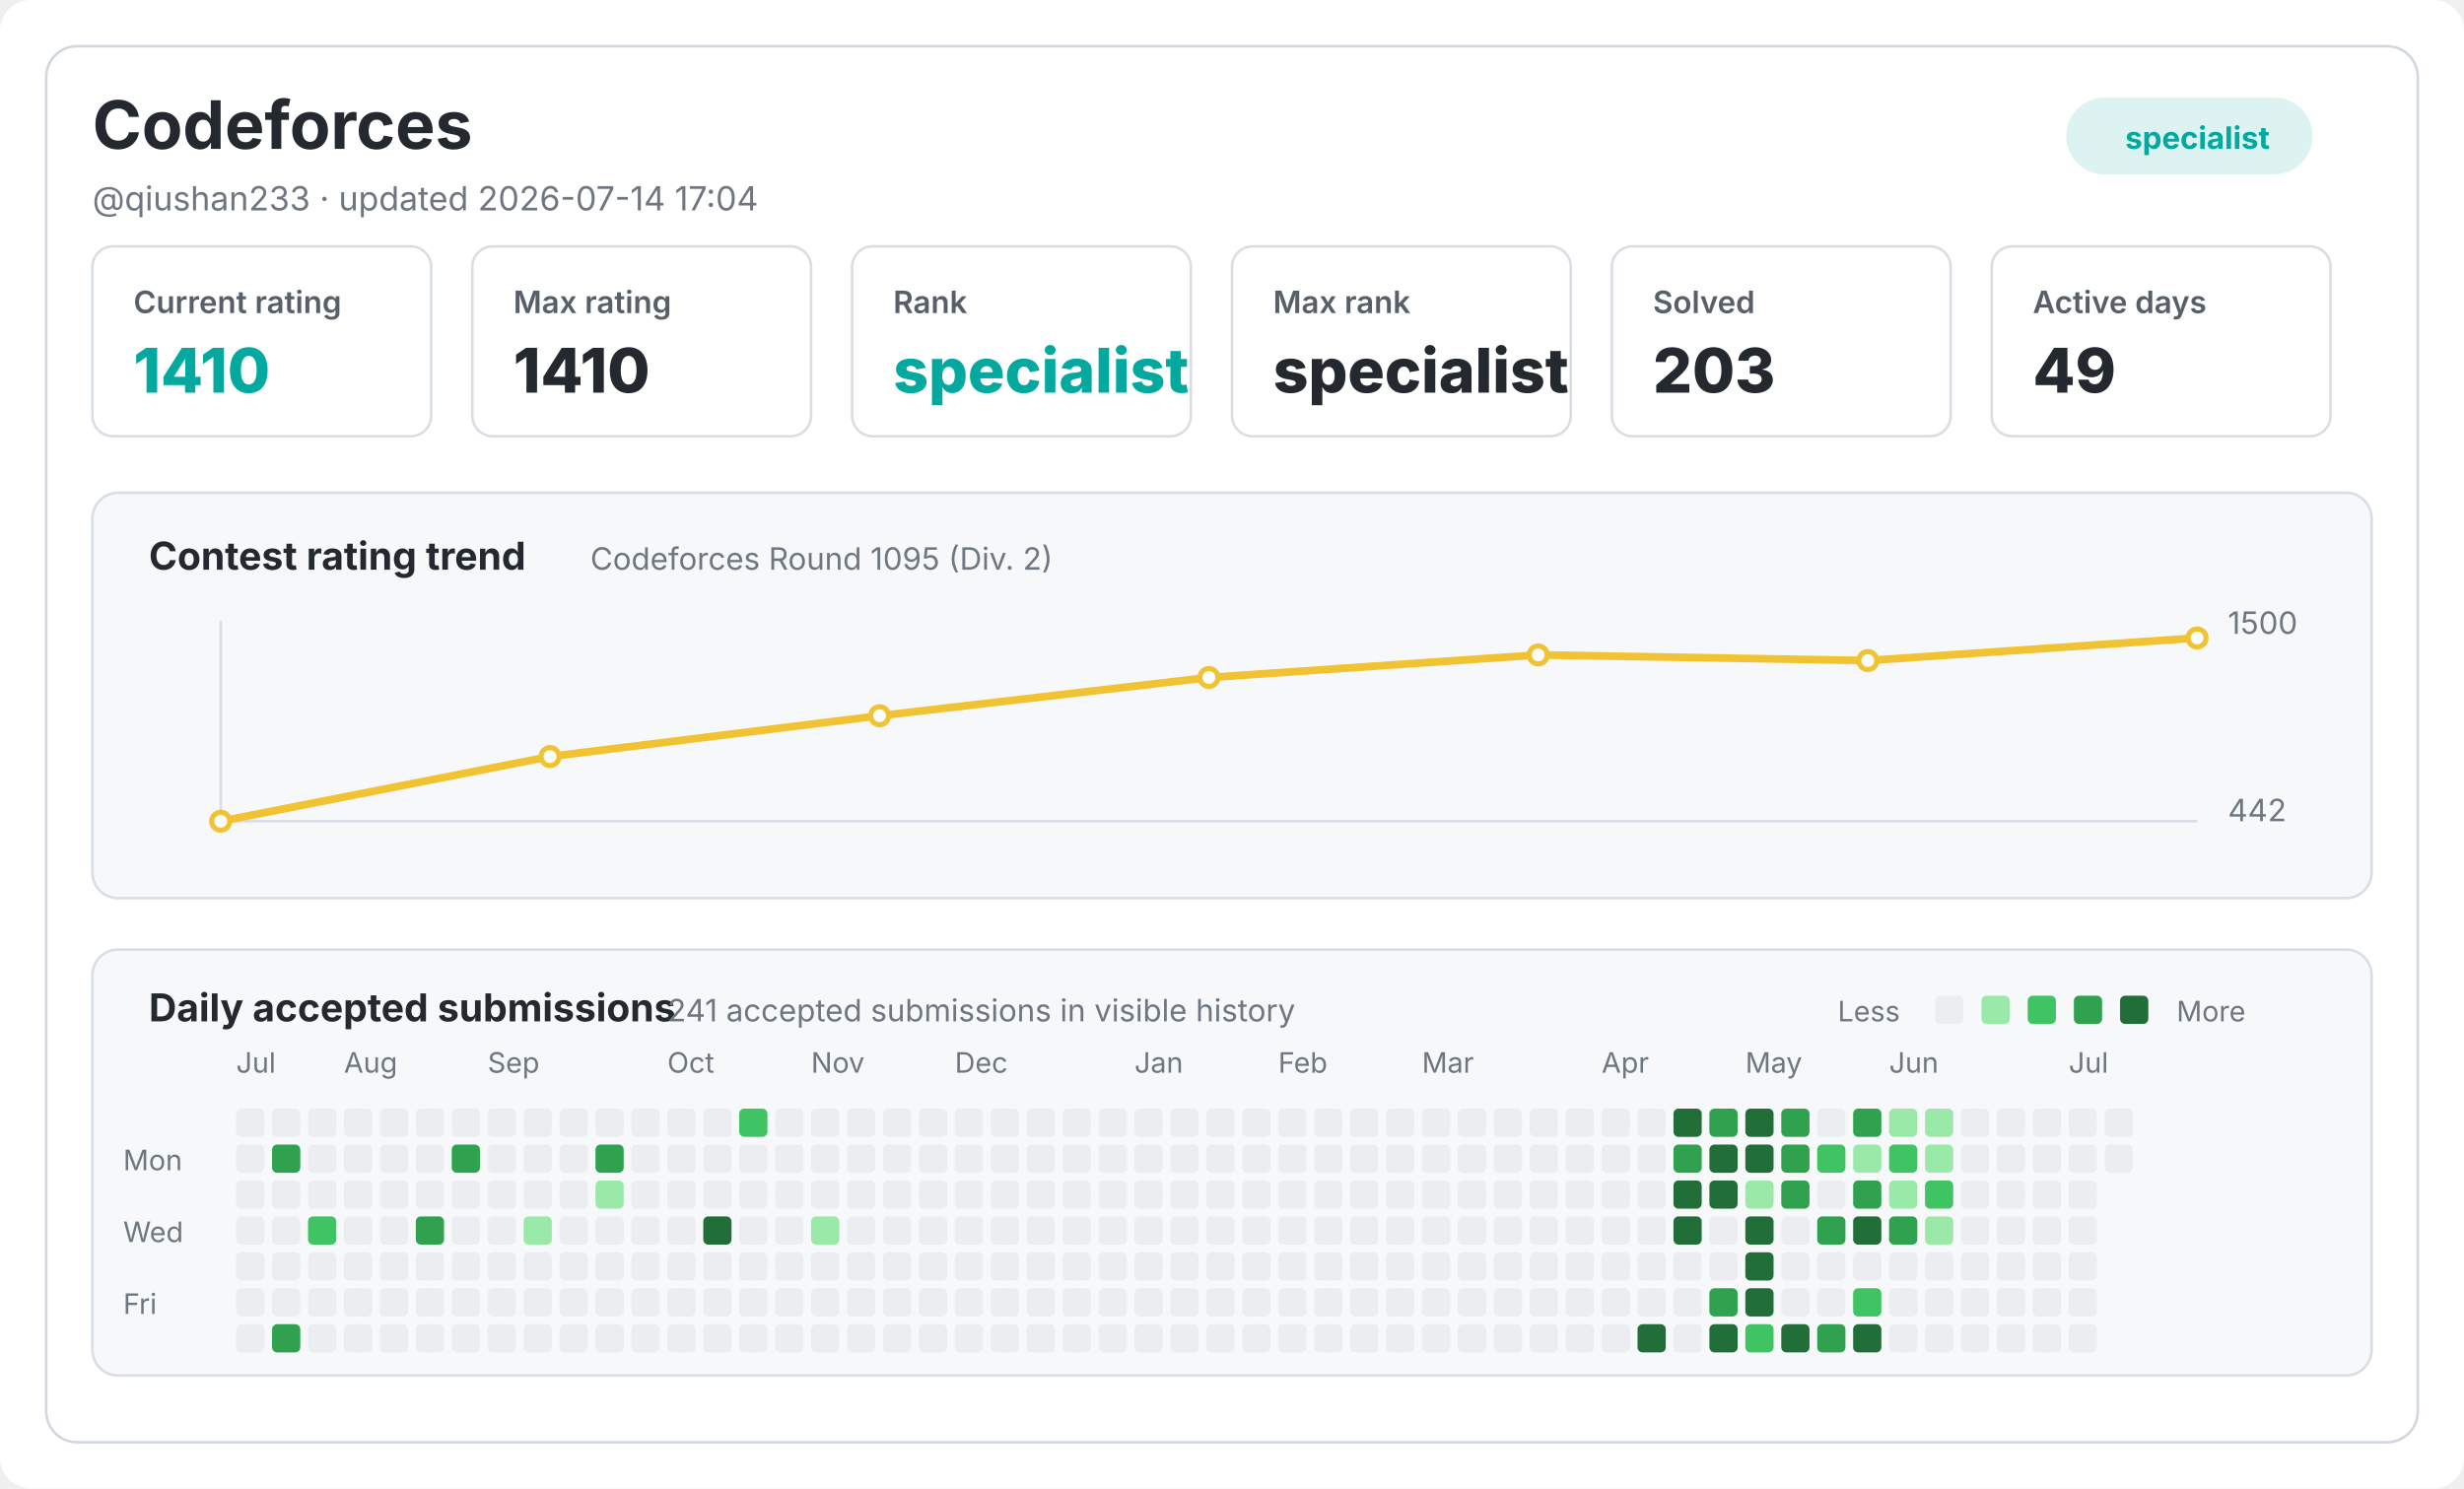
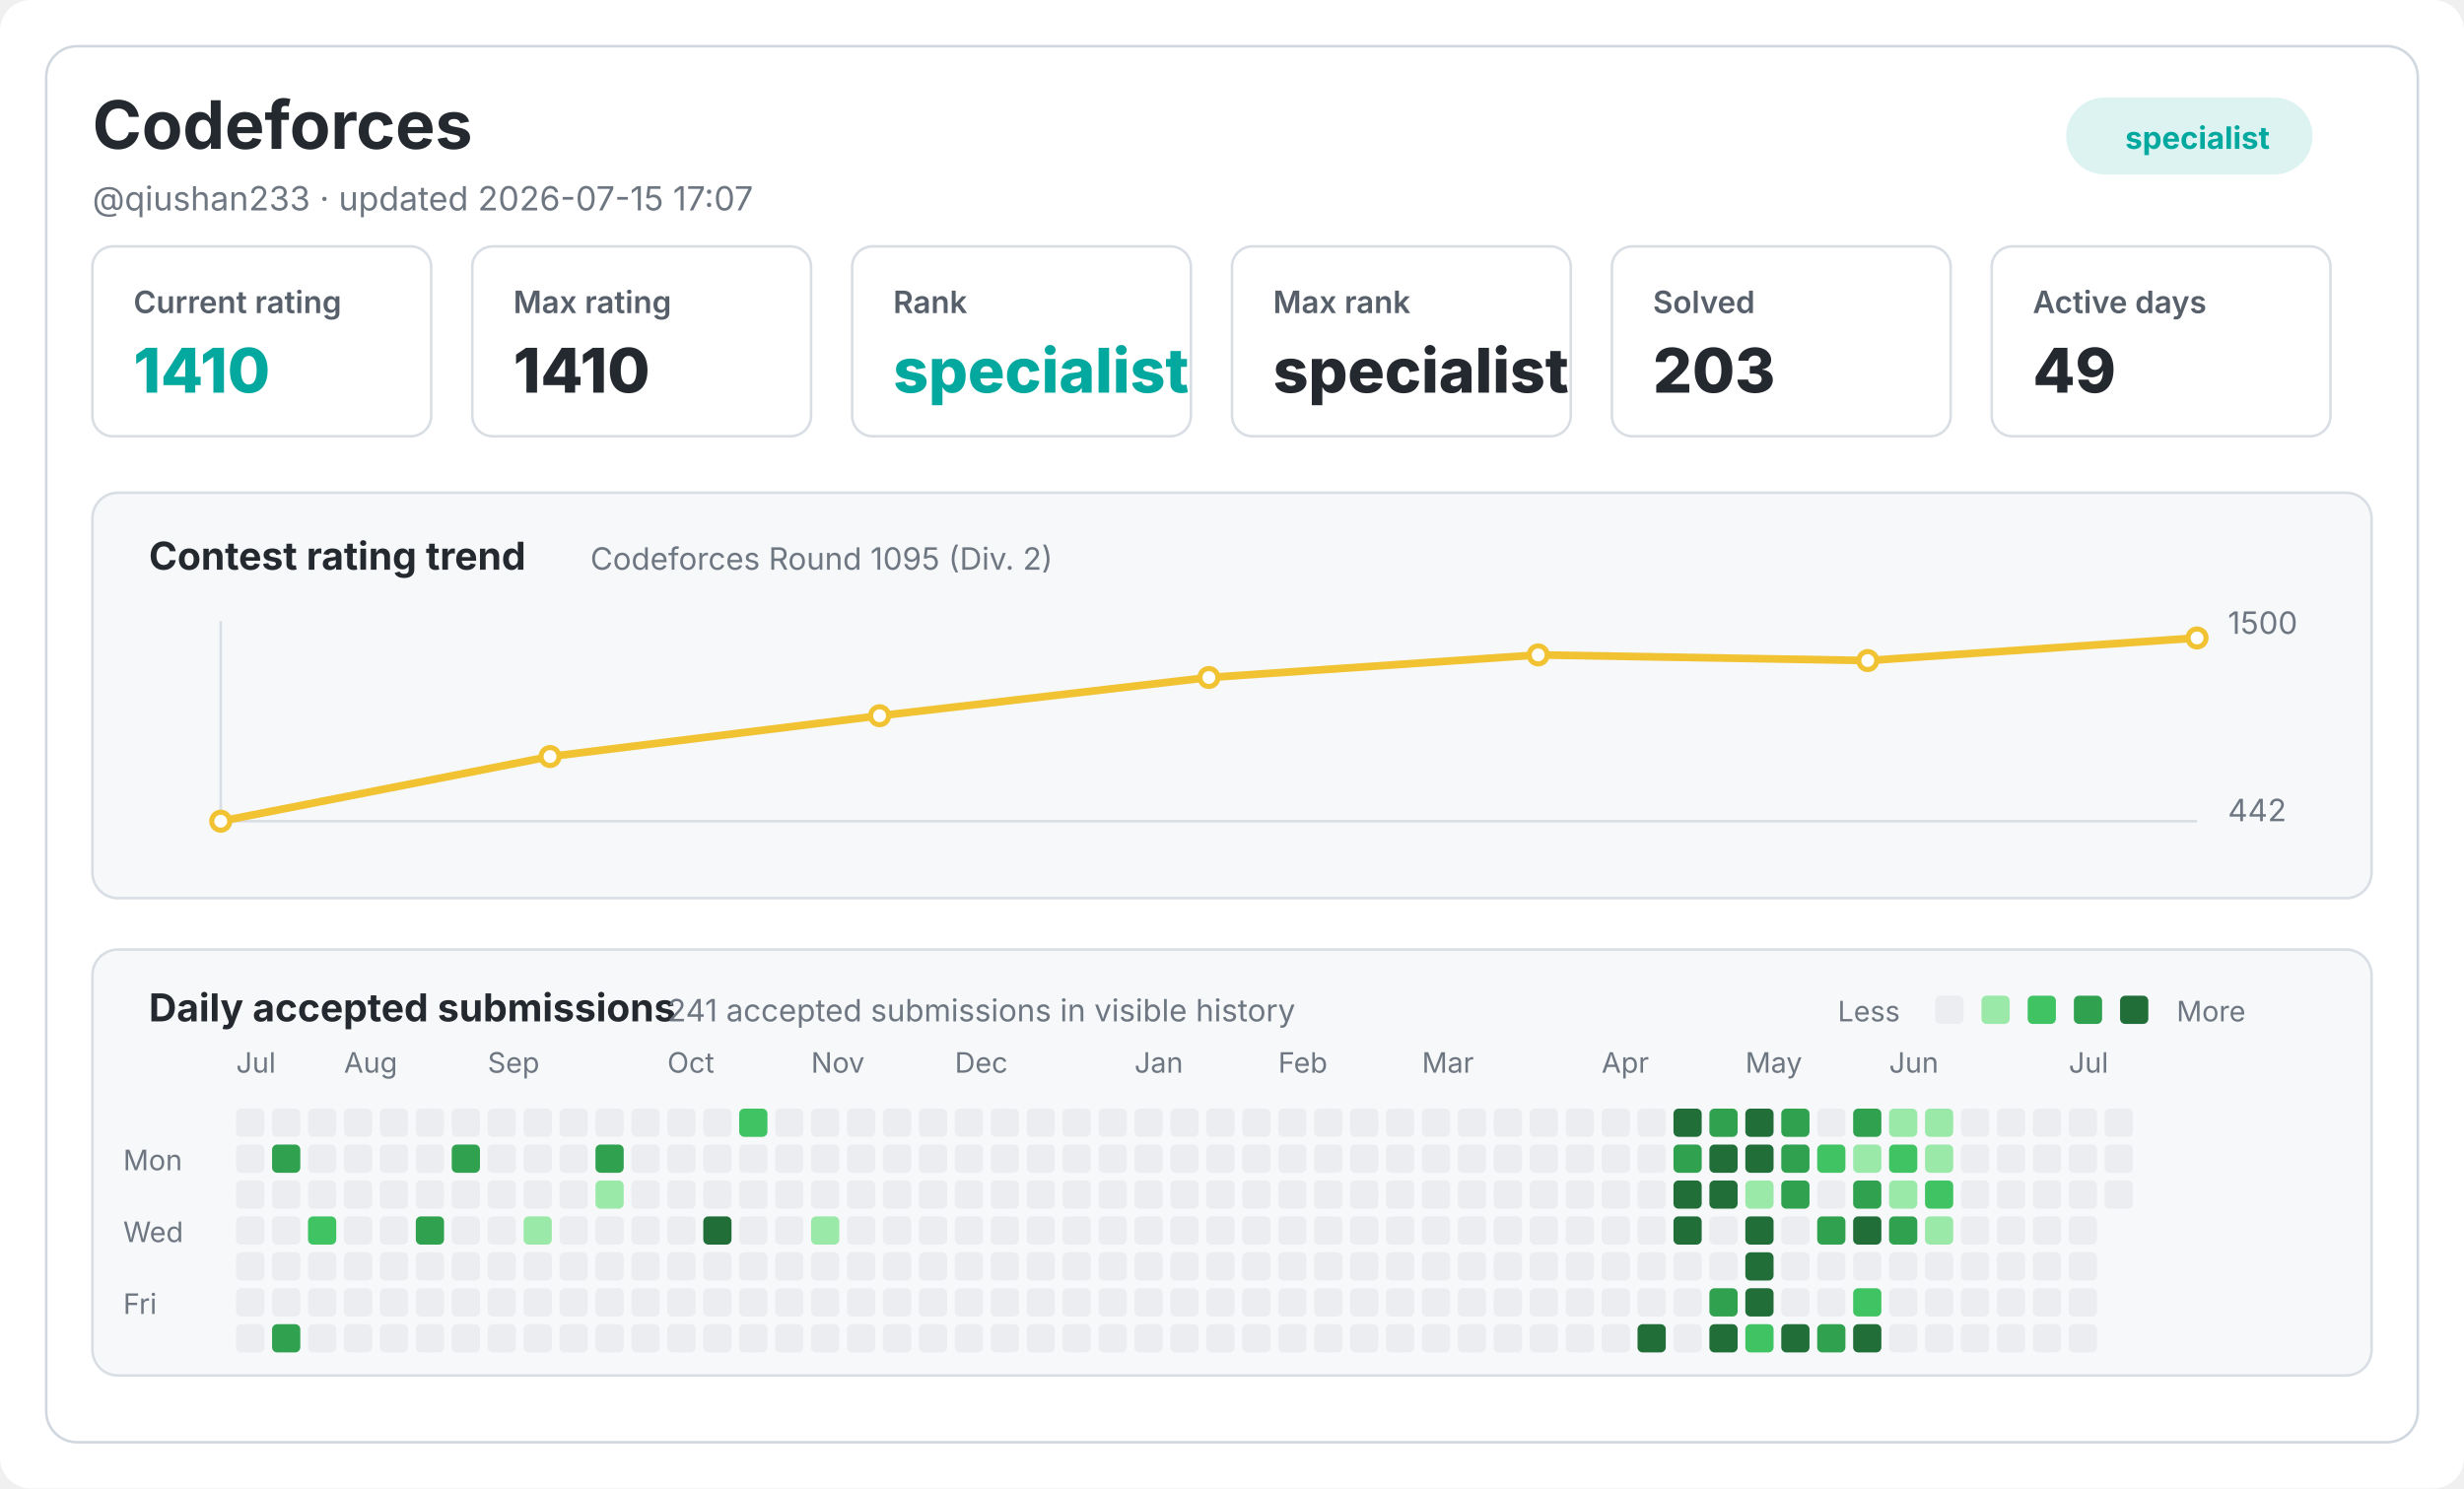
<svg xmlns="http://www.w3.org/2000/svg" width="960" height="580" viewBox="0 0 960 580" role="img" aria-label="Codeforces statistics for qiushan233">
  <style>
  .bg { fill: #ffffff; }
  .shell { fill: #ffffff; stroke: #d0d7de; }
  .soft { fill: #f6f8fa; stroke: #d8dee4; }
  .metric-card { fill: #ffffff; stroke: #d8dee4; }
  .title { font: 700 26px -apple-system,BlinkMacSystemFont,"Segoe UI",sans-serif; fill: #24292f; }
  .subtitle { font: 13px -apple-system,BlinkMacSystemFont,"Segoe UI",sans-serif; fill: #6e7781; }
  .section-title { font: 700 15px -apple-system,BlinkMacSystemFont,"Segoe UI",sans-serif; fill: #24292f; }
  .metric-label { font: 600 12px -apple-system,BlinkMacSystemFont,"Segoe UI",sans-serif; fill: #57606a; }
  .metric-value { font: 800 24px -apple-system,BlinkMacSystemFont,"Segoe UI",sans-serif; fill: #24292f; }
  .muted { font: 12px -apple-system,BlinkMacSystemFont,"Segoe UI",sans-serif; fill: #6e7781; }
  .small { font-size: 11px; }
  .rank { fill: #03a89e; }
  .grid { stroke: #d8dee4; stroke-width: 1; }
  .badge-bg { fill: #03a89e; opacity: 0.14; }
  .badge-text { font: 700 12px -apple-system,BlinkMacSystemFont,"Segoe UI",sans-serif; fill: #03a89e; }
  .heat-cell { cursor: default; transition: stroke 0.12s ease, stroke-width 0.12s ease; }
  .heat-cell:hover { stroke: #0969da; stroke-width: 1.5; }
</style>
  <rect class="bg" width="960" height="580" rx="12" />
  <rect class="shell" x="18" y="18" width="924" height="544" rx="12" />
  <text x="36" y="58" class="title">Codeforces</text>
-   <text x="36" y="82" class="subtitle">@qiushan233 · updated 2026-07-14 17:04</text>
+   <text x="36" y="82" class="subtitle">@qiushan233 · updated 2026-07-15 17:07</text>
  <rect x="805" y="38" width="96" height="30" rx="15" class="badge-bg" />
  <text x="828" y="58" class="badge-text">specialist</text>
  <rect x="36" y="96" width="132" height="74" rx="8" class="metric-card" />
  <text x="52" y="122" class="metric-label">Current rating</text>
  <text x="52" y="153" class="metric-value rank">1410</text>
  <rect x="184" y="96" width="132" height="74" rx="8" class="metric-card" />
  <text x="200" y="122" class="metric-label">Max rating</text>
  <text x="200" y="153" class="metric-value">1410</text>
  <rect x="332" y="96" width="132" height="74" rx="8" class="metric-card" />
  <text x="348" y="122" class="metric-label">Rank</text>
  <text x="348" y="153" class="metric-value rank">specialist</text>
  <rect x="480" y="96" width="132" height="74" rx="8" class="metric-card" />
  <text x="496" y="122" class="metric-label">Max rank</text>
  <text x="496" y="153" class="metric-value">specialist</text>
  <rect x="628" y="96" width="132" height="74" rx="8" class="metric-card" />
  <text x="644" y="122" class="metric-label">Solved</text>
  <text x="644" y="153" class="metric-value">203</text>
  <rect x="776" y="96" width="132" height="74" rx="8" class="metric-card" />
  <text x="792" y="122" class="metric-label">Active days</text>
  <text x="792" y="153" class="metric-value">49</text>
  <rect class="soft" x="36" y="192" width="888" height="158" rx="10" />
  <text x="58" y="222" class="section-title">Contest rating trend</text>
  <text x="230" y="222" class="muted">Codeforces Round 1095 (Div. 2)</text>
  <line x1="86" y1="320" x2="856" y2="320" class="grid" />
  <line x1="86" y1="242" x2="86" y2="320" class="grid" />
  <text x="868" y="247" class="muted">1500</text>
  <text x="868" y="320" class="muted">442</text>
  <polyline points="86.0,320.0 214.3,294.8 342.7,278.9 471.0,264.0 599.3,255.2 727.7,257.4 856.0,248.6" fill="none" stroke="#f1c232" stroke-width="3" stroke-linecap="round" stroke-linejoin="round" />
  <circle cx="86.0" cy="320.0" r="3.5" fill="#fff" stroke="#f1c232" stroke-width="2" />
  <circle cx="214.3" cy="294.8" r="3.5" fill="#fff" stroke="#f1c232" stroke-width="2" />
  <circle cx="342.7" cy="278.9" r="3.5" fill="#fff" stroke="#f1c232" stroke-width="2" />
  <circle cx="471.0" cy="264.0" r="3.5" fill="#fff" stroke="#f1c232" stroke-width="2" />
  <circle cx="599.3" cy="255.2" r="3.5" fill="#fff" stroke="#f1c232" stroke-width="2" />
  <circle cx="727.7" cy="257.4" r="3.5" fill="#fff" stroke="#f1c232" stroke-width="2" />
  <circle cx="856.0" cy="248.6" r="3.5" fill="#fff" stroke="#f1c232" stroke-width="2" />
  <rect class="soft" x="36" y="370" width="888" height="166" rx="10" />
  <text x="58" y="398" class="section-title">Daily accepted submissions</text>
  <text x="260" y="398" class="muted">241 accepted submissions in visible history</text>
  <text x="92" y="418" class="muted small">Jul</text>
  <text x="134" y="418" class="muted small">Aug</text>
  <text x="190" y="418" class="muted small">Sep</text>
  <text x="260" y="418" class="muted small">Oct</text>
  <text x="316" y="418" class="muted small">Nov</text>
  <text x="372" y="418" class="muted small">Dec</text>
  <text x="442" y="418" class="muted small">Jan</text>
  <text x="498" y="418" class="muted small">Feb</text>
  <text x="554" y="418" class="muted small">Mar</text>
  <text x="624" y="418" class="muted small">Apr</text>
  <text x="680" y="418" class="muted small">May</text>
  <text x="736" y="418" class="muted small">Jun</text>
  <text x="806" y="418" class="muted small">Jul</text>
  <text x="48" y="456" class="muted small">Mon</text>
  <text x="48" y="484" class="muted small">Wed</text>
  <text x="48" y="512" class="muted small">Fri</text>
  <rect class="heat-cell" x="92" y="432" width="11" height="11" rx="2" fill="#ebedf0" />
  <rect class="heat-cell" x="92" y="446" width="11" height="11" rx="2" fill="#ebedf0" />
  <rect class="heat-cell" x="92" y="460" width="11" height="11" rx="2" fill="#ebedf0" />
  <rect class="heat-cell" x="92" y="474" width="11" height="11" rx="2" fill="#ebedf0" />
  <rect class="heat-cell" x="92" y="488" width="11" height="11" rx="2" fill="#ebedf0" />
  <rect class="heat-cell" x="92" y="502" width="11" height="11" rx="2" fill="#ebedf0" />
  <rect class="heat-cell" x="92" y="516" width="11" height="11" rx="2" fill="#ebedf0" />
  <rect class="heat-cell" x="106" y="432" width="11" height="11" rx="2" fill="#ebedf0" />
  <rect class="heat-cell" x="106" y="446" width="11" height="11" rx="2" fill="#30a14e" />
  <rect class="heat-cell" x="106" y="460" width="11" height="11" rx="2" fill="#ebedf0" />
  <rect class="heat-cell" x="106" y="474" width="11" height="11" rx="2" fill="#ebedf0" />
  <rect class="heat-cell" x="106" y="488" width="11" height="11" rx="2" fill="#ebedf0" />
  <rect class="heat-cell" x="106" y="502" width="11" height="11" rx="2" fill="#ebedf0" />
  <rect class="heat-cell" x="106" y="516" width="11" height="11" rx="2" fill="#30a14e" />
  <rect class="heat-cell" x="120" y="432" width="11" height="11" rx="2" fill="#ebedf0" />
  <rect class="heat-cell" x="120" y="446" width="11" height="11" rx="2" fill="#ebedf0" />
  <rect class="heat-cell" x="120" y="460" width="11" height="11" rx="2" fill="#ebedf0" />
  <rect class="heat-cell" x="120" y="474" width="11" height="11" rx="2" fill="#40c463" />
  <rect class="heat-cell" x="120" y="488" width="11" height="11" rx="2" fill="#ebedf0" />
  <rect class="heat-cell" x="120" y="502" width="11" height="11" rx="2" fill="#ebedf0" />
  <rect class="heat-cell" x="120" y="516" width="11" height="11" rx="2" fill="#ebedf0" />
  <rect class="heat-cell" x="134" y="432" width="11" height="11" rx="2" fill="#ebedf0" />
  <rect class="heat-cell" x="134" y="446" width="11" height="11" rx="2" fill="#ebedf0" />
  <rect class="heat-cell" x="134" y="460" width="11" height="11" rx="2" fill="#ebedf0" />
  <rect class="heat-cell" x="134" y="474" width="11" height="11" rx="2" fill="#ebedf0" />
  <rect class="heat-cell" x="134" y="488" width="11" height="11" rx="2" fill="#ebedf0" />
  <rect class="heat-cell" x="134" y="502" width="11" height="11" rx="2" fill="#ebedf0" />
  <rect class="heat-cell" x="134" y="516" width="11" height="11" rx="2" fill="#ebedf0" />
  <rect class="heat-cell" x="148" y="432" width="11" height="11" rx="2" fill="#ebedf0" />
  <rect class="heat-cell" x="148" y="446" width="11" height="11" rx="2" fill="#ebedf0" />
  <rect class="heat-cell" x="148" y="460" width="11" height="11" rx="2" fill="#ebedf0" />
  <rect class="heat-cell" x="148" y="474" width="11" height="11" rx="2" fill="#ebedf0" />
  <rect class="heat-cell" x="148" y="488" width="11" height="11" rx="2" fill="#ebedf0" />
  <rect class="heat-cell" x="148" y="502" width="11" height="11" rx="2" fill="#ebedf0" />
  <rect class="heat-cell" x="148" y="516" width="11" height="11" rx="2" fill="#ebedf0" />
  <rect class="heat-cell" x="162" y="432" width="11" height="11" rx="2" fill="#ebedf0" />
  <rect class="heat-cell" x="162" y="446" width="11" height="11" rx="2" fill="#ebedf0" />
  <rect class="heat-cell" x="162" y="460" width="11" height="11" rx="2" fill="#ebedf0" />
  <rect class="heat-cell" x="162" y="474" width="11" height="11" rx="2" fill="#30a14e" />
  <rect class="heat-cell" x="162" y="488" width="11" height="11" rx="2" fill="#ebedf0" />
  <rect class="heat-cell" x="162" y="502" width="11" height="11" rx="2" fill="#ebedf0" />
  <rect class="heat-cell" x="162" y="516" width="11" height="11" rx="2" fill="#ebedf0" />
  <rect class="heat-cell" x="176" y="432" width="11" height="11" rx="2" fill="#ebedf0" />
  <rect class="heat-cell" x="176" y="446" width="11" height="11" rx="2" fill="#30a14e" />
  <rect class="heat-cell" x="176" y="460" width="11" height="11" rx="2" fill="#ebedf0" />
  <rect class="heat-cell" x="176" y="474" width="11" height="11" rx="2" fill="#ebedf0" />
  <rect class="heat-cell" x="176" y="488" width="11" height="11" rx="2" fill="#ebedf0" />
  <rect class="heat-cell" x="176" y="502" width="11" height="11" rx="2" fill="#ebedf0" />
  <rect class="heat-cell" x="176" y="516" width="11" height="11" rx="2" fill="#ebedf0" />
  <rect class="heat-cell" x="190" y="432" width="11" height="11" rx="2" fill="#ebedf0" />
  <rect class="heat-cell" x="190" y="446" width="11" height="11" rx="2" fill="#ebedf0" />
  <rect class="heat-cell" x="190" y="460" width="11" height="11" rx="2" fill="#ebedf0" />
  <rect class="heat-cell" x="190" y="474" width="11" height="11" rx="2" fill="#ebedf0" />
  <rect class="heat-cell" x="190" y="488" width="11" height="11" rx="2" fill="#ebedf0" />
  <rect class="heat-cell" x="190" y="502" width="11" height="11" rx="2" fill="#ebedf0" />
  <rect class="heat-cell" x="190" y="516" width="11" height="11" rx="2" fill="#ebedf0" />
  <rect class="heat-cell" x="204" y="432" width="11" height="11" rx="2" fill="#ebedf0" />
  <rect class="heat-cell" x="204" y="446" width="11" height="11" rx="2" fill="#ebedf0" />
  <rect class="heat-cell" x="204" y="460" width="11" height="11" rx="2" fill="#ebedf0" />
  <rect class="heat-cell" x="204" y="474" width="11" height="11" rx="2" fill="#9be9a8" />
  <rect class="heat-cell" x="204" y="488" width="11" height="11" rx="2" fill="#ebedf0" />
  <rect class="heat-cell" x="204" y="502" width="11" height="11" rx="2" fill="#ebedf0" />
  <rect class="heat-cell" x="204" y="516" width="11" height="11" rx="2" fill="#ebedf0" />
  <rect class="heat-cell" x="218" y="432" width="11" height="11" rx="2" fill="#ebedf0" />
  <rect class="heat-cell" x="218" y="446" width="11" height="11" rx="2" fill="#ebedf0" />
  <rect class="heat-cell" x="218" y="460" width="11" height="11" rx="2" fill="#ebedf0" />
  <rect class="heat-cell" x="218" y="474" width="11" height="11" rx="2" fill="#ebedf0" />
  <rect class="heat-cell" x="218" y="488" width="11" height="11" rx="2" fill="#ebedf0" />
  <rect class="heat-cell" x="218" y="502" width="11" height="11" rx="2" fill="#ebedf0" />
  <rect class="heat-cell" x="218" y="516" width="11" height="11" rx="2" fill="#ebedf0" />
  <rect class="heat-cell" x="232" y="432" width="11" height="11" rx="2" fill="#ebedf0" />
  <rect class="heat-cell" x="232" y="446" width="11" height="11" rx="2" fill="#30a14e" />
  <rect class="heat-cell" x="232" y="460" width="11" height="11" rx="2" fill="#9be9a8" />
  <rect class="heat-cell" x="232" y="474" width="11" height="11" rx="2" fill="#ebedf0" />
  <rect class="heat-cell" x="232" y="488" width="11" height="11" rx="2" fill="#ebedf0" />
  <rect class="heat-cell" x="232" y="502" width="11" height="11" rx="2" fill="#ebedf0" />
  <rect class="heat-cell" x="232" y="516" width="11" height="11" rx="2" fill="#ebedf0" />
  <rect class="heat-cell" x="246" y="432" width="11" height="11" rx="2" fill="#ebedf0" />
  <rect class="heat-cell" x="246" y="446" width="11" height="11" rx="2" fill="#ebedf0" />
  <rect class="heat-cell" x="246" y="460" width="11" height="11" rx="2" fill="#ebedf0" />
  <rect class="heat-cell" x="246" y="474" width="11" height="11" rx="2" fill="#ebedf0" />
  <rect class="heat-cell" x="246" y="488" width="11" height="11" rx="2" fill="#ebedf0" />
  <rect class="heat-cell" x="246" y="502" width="11" height="11" rx="2" fill="#ebedf0" />
  <rect class="heat-cell" x="246" y="516" width="11" height="11" rx="2" fill="#ebedf0" />
  <rect class="heat-cell" x="260" y="432" width="11" height="11" rx="2" fill="#ebedf0" />
  <rect class="heat-cell" x="260" y="446" width="11" height="11" rx="2" fill="#ebedf0" />
  <rect class="heat-cell" x="260" y="460" width="11" height="11" rx="2" fill="#ebedf0" />
  <rect class="heat-cell" x="260" y="474" width="11" height="11" rx="2" fill="#ebedf0" />
  <rect class="heat-cell" x="260" y="488" width="11" height="11" rx="2" fill="#ebedf0" />
  <rect class="heat-cell" x="260" y="502" width="11" height="11" rx="2" fill="#ebedf0" />
  <rect class="heat-cell" x="260" y="516" width="11" height="11" rx="2" fill="#ebedf0" />
  <rect class="heat-cell" x="274" y="432" width="11" height="11" rx="2" fill="#ebedf0" />
  <rect class="heat-cell" x="274" y="446" width="11" height="11" rx="2" fill="#ebedf0" />
  <rect class="heat-cell" x="274" y="460" width="11" height="11" rx="2" fill="#ebedf0" />
  <rect class="heat-cell" x="274" y="474" width="11" height="11" rx="2" fill="#216e39" />
  <rect class="heat-cell" x="274" y="488" width="11" height="11" rx="2" fill="#ebedf0" />
  <rect class="heat-cell" x="274" y="502" width="11" height="11" rx="2" fill="#ebedf0" />
  <rect class="heat-cell" x="274" y="516" width="11" height="11" rx="2" fill="#ebedf0" />
  <rect class="heat-cell" x="288" y="432" width="11" height="11" rx="2" fill="#40c463" />
  <rect class="heat-cell" x="288" y="446" width="11" height="11" rx="2" fill="#ebedf0" />
  <rect class="heat-cell" x="288" y="460" width="11" height="11" rx="2" fill="#ebedf0" />
  <rect class="heat-cell" x="288" y="474" width="11" height="11" rx="2" fill="#ebedf0" />
  <rect class="heat-cell" x="288" y="488" width="11" height="11" rx="2" fill="#ebedf0" />
  <rect class="heat-cell" x="288" y="502" width="11" height="11" rx="2" fill="#ebedf0" />
  <rect class="heat-cell" x="288" y="516" width="11" height="11" rx="2" fill="#ebedf0" />
  <rect class="heat-cell" x="302" y="432" width="11" height="11" rx="2" fill="#ebedf0" />
  <rect class="heat-cell" x="302" y="446" width="11" height="11" rx="2" fill="#ebedf0" />
  <rect class="heat-cell" x="302" y="460" width="11" height="11" rx="2" fill="#ebedf0" />
  <rect class="heat-cell" x="302" y="474" width="11" height="11" rx="2" fill="#ebedf0" />
  <rect class="heat-cell" x="302" y="488" width="11" height="11" rx="2" fill="#ebedf0" />
  <rect class="heat-cell" x="302" y="502" width="11" height="11" rx="2" fill="#ebedf0" />
  <rect class="heat-cell" x="302" y="516" width="11" height="11" rx="2" fill="#ebedf0" />
  <rect class="heat-cell" x="316" y="432" width="11" height="11" rx="2" fill="#ebedf0" />
  <rect class="heat-cell" x="316" y="446" width="11" height="11" rx="2" fill="#ebedf0" />
  <rect class="heat-cell" x="316" y="460" width="11" height="11" rx="2" fill="#ebedf0" />
  <rect class="heat-cell" x="316" y="474" width="11" height="11" rx="2" fill="#9be9a8" />
  <rect class="heat-cell" x="316" y="488" width="11" height="11" rx="2" fill="#ebedf0" />
  <rect class="heat-cell" x="316" y="502" width="11" height="11" rx="2" fill="#ebedf0" />
  <rect class="heat-cell" x="316" y="516" width="11" height="11" rx="2" fill="#ebedf0" />
  <rect class="heat-cell" x="330" y="432" width="11" height="11" rx="2" fill="#ebedf0" />
  <rect class="heat-cell" x="330" y="446" width="11" height="11" rx="2" fill="#ebedf0" />
  <rect class="heat-cell" x="330" y="460" width="11" height="11" rx="2" fill="#ebedf0" />
  <rect class="heat-cell" x="330" y="474" width="11" height="11" rx="2" fill="#ebedf0" />
  <rect class="heat-cell" x="330" y="488" width="11" height="11" rx="2" fill="#ebedf0" />
  <rect class="heat-cell" x="330" y="502" width="11" height="11" rx="2" fill="#ebedf0" />
  <rect class="heat-cell" x="330" y="516" width="11" height="11" rx="2" fill="#ebedf0" />
  <rect class="heat-cell" x="344" y="432" width="11" height="11" rx="2" fill="#ebedf0" />
  <rect class="heat-cell" x="344" y="446" width="11" height="11" rx="2" fill="#ebedf0" />
  <rect class="heat-cell" x="344" y="460" width="11" height="11" rx="2" fill="#ebedf0" />
  <rect class="heat-cell" x="344" y="474" width="11" height="11" rx="2" fill="#ebedf0" />
  <rect class="heat-cell" x="344" y="488" width="11" height="11" rx="2" fill="#ebedf0" />
  <rect class="heat-cell" x="344" y="502" width="11" height="11" rx="2" fill="#ebedf0" />
  <rect class="heat-cell" x="344" y="516" width="11" height="11" rx="2" fill="#ebedf0" />
  <rect class="heat-cell" x="358" y="432" width="11" height="11" rx="2" fill="#ebedf0" />
  <rect class="heat-cell" x="358" y="446" width="11" height="11" rx="2" fill="#ebedf0" />
  <rect class="heat-cell" x="358" y="460" width="11" height="11" rx="2" fill="#ebedf0" />
  <rect class="heat-cell" x="358" y="474" width="11" height="11" rx="2" fill="#ebedf0" />
  <rect class="heat-cell" x="358" y="488" width="11" height="11" rx="2" fill="#ebedf0" />
  <rect class="heat-cell" x="358" y="502" width="11" height="11" rx="2" fill="#ebedf0" />
  <rect class="heat-cell" x="358" y="516" width="11" height="11" rx="2" fill="#ebedf0" />
  <rect class="heat-cell" x="372" y="432" width="11" height="11" rx="2" fill="#ebedf0" />
  <rect class="heat-cell" x="372" y="446" width="11" height="11" rx="2" fill="#ebedf0" />
  <rect class="heat-cell" x="372" y="460" width="11" height="11" rx="2" fill="#ebedf0" />
  <rect class="heat-cell" x="372" y="474" width="11" height="11" rx="2" fill="#ebedf0" />
  <rect class="heat-cell" x="372" y="488" width="11" height="11" rx="2" fill="#ebedf0" />
  <rect class="heat-cell" x="372" y="502" width="11" height="11" rx="2" fill="#ebedf0" />
  <rect class="heat-cell" x="372" y="516" width="11" height="11" rx="2" fill="#ebedf0" />
  <rect class="heat-cell" x="386" y="432" width="11" height="11" rx="2" fill="#ebedf0" />
  <rect class="heat-cell" x="386" y="446" width="11" height="11" rx="2" fill="#ebedf0" />
  <rect class="heat-cell" x="386" y="460" width="11" height="11" rx="2" fill="#ebedf0" />
  <rect class="heat-cell" x="386" y="474" width="11" height="11" rx="2" fill="#ebedf0" />
  <rect class="heat-cell" x="386" y="488" width="11" height="11" rx="2" fill="#ebedf0" />
  <rect class="heat-cell" x="386" y="502" width="11" height="11" rx="2" fill="#ebedf0" />
  <rect class="heat-cell" x="386" y="516" width="11" height="11" rx="2" fill="#ebedf0" />
  <rect class="heat-cell" x="400" y="432" width="11" height="11" rx="2" fill="#ebedf0" />
  <rect class="heat-cell" x="400" y="446" width="11" height="11" rx="2" fill="#ebedf0" />
  <rect class="heat-cell" x="400" y="460" width="11" height="11" rx="2" fill="#ebedf0" />
  <rect class="heat-cell" x="400" y="474" width="11" height="11" rx="2" fill="#ebedf0" />
  <rect class="heat-cell" x="400" y="488" width="11" height="11" rx="2" fill="#ebedf0" />
  <rect class="heat-cell" x="400" y="502" width="11" height="11" rx="2" fill="#ebedf0" />
  <rect class="heat-cell" x="400" y="516" width="11" height="11" rx="2" fill="#ebedf0" />
  <rect class="heat-cell" x="414" y="432" width="11" height="11" rx="2" fill="#ebedf0" />
  <rect class="heat-cell" x="414" y="446" width="11" height="11" rx="2" fill="#ebedf0" />
  <rect class="heat-cell" x="414" y="460" width="11" height="11" rx="2" fill="#ebedf0" />
  <rect class="heat-cell" x="414" y="474" width="11" height="11" rx="2" fill="#ebedf0" />
  <rect class="heat-cell" x="414" y="488" width="11" height="11" rx="2" fill="#ebedf0" />
  <rect class="heat-cell" x="414" y="502" width="11" height="11" rx="2" fill="#ebedf0" />
  <rect class="heat-cell" x="414" y="516" width="11" height="11" rx="2" fill="#ebedf0" />
  <rect class="heat-cell" x="428" y="432" width="11" height="11" rx="2" fill="#ebedf0" />
  <rect class="heat-cell" x="428" y="446" width="11" height="11" rx="2" fill="#ebedf0" />
  <rect class="heat-cell" x="428" y="460" width="11" height="11" rx="2" fill="#ebedf0" />
  <rect class="heat-cell" x="428" y="474" width="11" height="11" rx="2" fill="#ebedf0" />
  <rect class="heat-cell" x="428" y="488" width="11" height="11" rx="2" fill="#ebedf0" />
  <rect class="heat-cell" x="428" y="502" width="11" height="11" rx="2" fill="#ebedf0" />
  <rect class="heat-cell" x="428" y="516" width="11" height="11" rx="2" fill="#ebedf0" />
  <rect class="heat-cell" x="442" y="432" width="11" height="11" rx="2" fill="#ebedf0" />
  <rect class="heat-cell" x="442" y="446" width="11" height="11" rx="2" fill="#ebedf0" />
  <rect class="heat-cell" x="442" y="460" width="11" height="11" rx="2" fill="#ebedf0" />
  <rect class="heat-cell" x="442" y="474" width="11" height="11" rx="2" fill="#ebedf0" />
  <rect class="heat-cell" x="442" y="488" width="11" height="11" rx="2" fill="#ebedf0" />
  <rect class="heat-cell" x="442" y="502" width="11" height="11" rx="2" fill="#ebedf0" />
  <rect class="heat-cell" x="442" y="516" width="11" height="11" rx="2" fill="#ebedf0" />
  <rect class="heat-cell" x="456" y="432" width="11" height="11" rx="2" fill="#ebedf0" />
  <rect class="heat-cell" x="456" y="446" width="11" height="11" rx="2" fill="#ebedf0" />
  <rect class="heat-cell" x="456" y="460" width="11" height="11" rx="2" fill="#ebedf0" />
  <rect class="heat-cell" x="456" y="474" width="11" height="11" rx="2" fill="#ebedf0" />
  <rect class="heat-cell" x="456" y="488" width="11" height="11" rx="2" fill="#ebedf0" />
  <rect class="heat-cell" x="456" y="502" width="11" height="11" rx="2" fill="#ebedf0" />
  <rect class="heat-cell" x="456" y="516" width="11" height="11" rx="2" fill="#ebedf0" />
  <rect class="heat-cell" x="470" y="432" width="11" height="11" rx="2" fill="#ebedf0" />
  <rect class="heat-cell" x="470" y="446" width="11" height="11" rx="2" fill="#ebedf0" />
  <rect class="heat-cell" x="470" y="460" width="11" height="11" rx="2" fill="#ebedf0" />
  <rect class="heat-cell" x="470" y="474" width="11" height="11" rx="2" fill="#ebedf0" />
  <rect class="heat-cell" x="470" y="488" width="11" height="11" rx="2" fill="#ebedf0" />
  <rect class="heat-cell" x="470" y="502" width="11" height="11" rx="2" fill="#ebedf0" />
  <rect class="heat-cell" x="470" y="516" width="11" height="11" rx="2" fill="#ebedf0" />
  <rect class="heat-cell" x="484" y="432" width="11" height="11" rx="2" fill="#ebedf0" />
  <rect class="heat-cell" x="484" y="446" width="11" height="11" rx="2" fill="#ebedf0" />
  <rect class="heat-cell" x="484" y="460" width="11" height="11" rx="2" fill="#ebedf0" />
  <rect class="heat-cell" x="484" y="474" width="11" height="11" rx="2" fill="#ebedf0" />
  <rect class="heat-cell" x="484" y="488" width="11" height="11" rx="2" fill="#ebedf0" />
  <rect class="heat-cell" x="484" y="502" width="11" height="11" rx="2" fill="#ebedf0" />
  <rect class="heat-cell" x="484" y="516" width="11" height="11" rx="2" fill="#ebedf0" />
  <rect class="heat-cell" x="498" y="432" width="11" height="11" rx="2" fill="#ebedf0" />
  <rect class="heat-cell" x="498" y="446" width="11" height="11" rx="2" fill="#ebedf0" />
  <rect class="heat-cell" x="498" y="460" width="11" height="11" rx="2" fill="#ebedf0" />
  <rect class="heat-cell" x="498" y="474" width="11" height="11" rx="2" fill="#ebedf0" />
  <rect class="heat-cell" x="498" y="488" width="11" height="11" rx="2" fill="#ebedf0" />
  <rect class="heat-cell" x="498" y="502" width="11" height="11" rx="2" fill="#ebedf0" />
  <rect class="heat-cell" x="498" y="516" width="11" height="11" rx="2" fill="#ebedf0" />
  <rect class="heat-cell" x="512" y="432" width="11" height="11" rx="2" fill="#ebedf0" />
  <rect class="heat-cell" x="512" y="446" width="11" height="11" rx="2" fill="#ebedf0" />
  <rect class="heat-cell" x="512" y="460" width="11" height="11" rx="2" fill="#ebedf0" />
  <rect class="heat-cell" x="512" y="474" width="11" height="11" rx="2" fill="#ebedf0" />
  <rect class="heat-cell" x="512" y="488" width="11" height="11" rx="2" fill="#ebedf0" />
  <rect class="heat-cell" x="512" y="502" width="11" height="11" rx="2" fill="#ebedf0" />
  <rect class="heat-cell" x="512" y="516" width="11" height="11" rx="2" fill="#ebedf0" />
  <rect class="heat-cell" x="526" y="432" width="11" height="11" rx="2" fill="#ebedf0" />
  <rect class="heat-cell" x="526" y="446" width="11" height="11" rx="2" fill="#ebedf0" />
  <rect class="heat-cell" x="526" y="460" width="11" height="11" rx="2" fill="#ebedf0" />
  <rect class="heat-cell" x="526" y="474" width="11" height="11" rx="2" fill="#ebedf0" />
  <rect class="heat-cell" x="526" y="488" width="11" height="11" rx="2" fill="#ebedf0" />
  <rect class="heat-cell" x="526" y="502" width="11" height="11" rx="2" fill="#ebedf0" />
  <rect class="heat-cell" x="526" y="516" width="11" height="11" rx="2" fill="#ebedf0" />
  <rect class="heat-cell" x="540" y="432" width="11" height="11" rx="2" fill="#ebedf0" />
  <rect class="heat-cell" x="540" y="446" width="11" height="11" rx="2" fill="#ebedf0" />
  <rect class="heat-cell" x="540" y="460" width="11" height="11" rx="2" fill="#ebedf0" />
  <rect class="heat-cell" x="540" y="474" width="11" height="11" rx="2" fill="#ebedf0" />
  <rect class="heat-cell" x="540" y="488" width="11" height="11" rx="2" fill="#ebedf0" />
  <rect class="heat-cell" x="540" y="502" width="11" height="11" rx="2" fill="#ebedf0" />
  <rect class="heat-cell" x="540" y="516" width="11" height="11" rx="2" fill="#ebedf0" />
  <rect class="heat-cell" x="554" y="432" width="11" height="11" rx="2" fill="#ebedf0" />
  <rect class="heat-cell" x="554" y="446" width="11" height="11" rx="2" fill="#ebedf0" />
  <rect class="heat-cell" x="554" y="460" width="11" height="11" rx="2" fill="#ebedf0" />
  <rect class="heat-cell" x="554" y="474" width="11" height="11" rx="2" fill="#ebedf0" />
  <rect class="heat-cell" x="554" y="488" width="11" height="11" rx="2" fill="#ebedf0" />
  <rect class="heat-cell" x="554" y="502" width="11" height="11" rx="2" fill="#ebedf0" />
  <rect class="heat-cell" x="554" y="516" width="11" height="11" rx="2" fill="#ebedf0" />
  <rect class="heat-cell" x="568" y="432" width="11" height="11" rx="2" fill="#ebedf0" />
  <rect class="heat-cell" x="568" y="446" width="11" height="11" rx="2" fill="#ebedf0" />
  <rect class="heat-cell" x="568" y="460" width="11" height="11" rx="2" fill="#ebedf0" />
  <rect class="heat-cell" x="568" y="474" width="11" height="11" rx="2" fill="#ebedf0" />
  <rect class="heat-cell" x="568" y="488" width="11" height="11" rx="2" fill="#ebedf0" />
  <rect class="heat-cell" x="568" y="502" width="11" height="11" rx="2" fill="#ebedf0" />
  <rect class="heat-cell" x="568" y="516" width="11" height="11" rx="2" fill="#ebedf0" />
  <rect class="heat-cell" x="582" y="432" width="11" height="11" rx="2" fill="#ebedf0" />
  <rect class="heat-cell" x="582" y="446" width="11" height="11" rx="2" fill="#ebedf0" />
  <rect class="heat-cell" x="582" y="460" width="11" height="11" rx="2" fill="#ebedf0" />
  <rect class="heat-cell" x="582" y="474" width="11" height="11" rx="2" fill="#ebedf0" />
  <rect class="heat-cell" x="582" y="488" width="11" height="11" rx="2" fill="#ebedf0" />
  <rect class="heat-cell" x="582" y="502" width="11" height="11" rx="2" fill="#ebedf0" />
  <rect class="heat-cell" x="582" y="516" width="11" height="11" rx="2" fill="#ebedf0" />
  <rect class="heat-cell" x="596" y="432" width="11" height="11" rx="2" fill="#ebedf0" />
  <rect class="heat-cell" x="596" y="446" width="11" height="11" rx="2" fill="#ebedf0" />
  <rect class="heat-cell" x="596" y="460" width="11" height="11" rx="2" fill="#ebedf0" />
  <rect class="heat-cell" x="596" y="474" width="11" height="11" rx="2" fill="#ebedf0" />
  <rect class="heat-cell" x="596" y="488" width="11" height="11" rx="2" fill="#ebedf0" />
  <rect class="heat-cell" x="596" y="502" width="11" height="11" rx="2" fill="#ebedf0" />
  <rect class="heat-cell" x="596" y="516" width="11" height="11" rx="2" fill="#ebedf0" />
  <rect class="heat-cell" x="610" y="432" width="11" height="11" rx="2" fill="#ebedf0" />
  <rect class="heat-cell" x="610" y="446" width="11" height="11" rx="2" fill="#ebedf0" />
  <rect class="heat-cell" x="610" y="460" width="11" height="11" rx="2" fill="#ebedf0" />
  <rect class="heat-cell" x="610" y="474" width="11" height="11" rx="2" fill="#ebedf0" />
  <rect class="heat-cell" x="610" y="488" width="11" height="11" rx="2" fill="#ebedf0" />
  <rect class="heat-cell" x="610" y="502" width="11" height="11" rx="2" fill="#ebedf0" />
  <rect class="heat-cell" x="610" y="516" width="11" height="11" rx="2" fill="#ebedf0" />
  <rect class="heat-cell" x="624" y="432" width="11" height="11" rx="2" fill="#ebedf0" />
  <rect class="heat-cell" x="624" y="446" width="11" height="11" rx="2" fill="#ebedf0" />
  <rect class="heat-cell" x="624" y="460" width="11" height="11" rx="2" fill="#ebedf0" />
  <rect class="heat-cell" x="624" y="474" width="11" height="11" rx="2" fill="#ebedf0" />
  <rect class="heat-cell" x="624" y="488" width="11" height="11" rx="2" fill="#ebedf0" />
  <rect class="heat-cell" x="624" y="502" width="11" height="11" rx="2" fill="#ebedf0" />
  <rect class="heat-cell" x="624" y="516" width="11" height="11" rx="2" fill="#ebedf0" />
  <rect class="heat-cell" x="638" y="432" width="11" height="11" rx="2" fill="#ebedf0" />
  <rect class="heat-cell" x="638" y="446" width="11" height="11" rx="2" fill="#ebedf0" />
  <rect class="heat-cell" x="638" y="460" width="11" height="11" rx="2" fill="#ebedf0" />
  <rect class="heat-cell" x="638" y="474" width="11" height="11" rx="2" fill="#ebedf0" />
  <rect class="heat-cell" x="638" y="488" width="11" height="11" rx="2" fill="#ebedf0" />
  <rect class="heat-cell" x="638" y="502" width="11" height="11" rx="2" fill="#ebedf0" />
  <rect class="heat-cell" x="638" y="516" width="11" height="11" rx="2" fill="#216e39" />
  <rect class="heat-cell" x="652" y="432" width="11" height="11" rx="2" fill="#216e39" />
  <rect class="heat-cell" x="652" y="446" width="11" height="11" rx="2" fill="#30a14e" />
  <rect class="heat-cell" x="652" y="460" width="11" height="11" rx="2" fill="#216e39" />
  <rect class="heat-cell" x="652" y="474" width="11" height="11" rx="2" fill="#216e39" />
  <rect class="heat-cell" x="652" y="488" width="11" height="11" rx="2" fill="#ebedf0" />
  <rect class="heat-cell" x="652" y="502" width="11" height="11" rx="2" fill="#ebedf0" />
  <rect class="heat-cell" x="652" y="516" width="11" height="11" rx="2" fill="#ebedf0" />
  <rect class="heat-cell" x="666" y="432" width="11" height="11" rx="2" fill="#30a14e" />
  <rect class="heat-cell" x="666" y="446" width="11" height="11" rx="2" fill="#216e39" />
  <rect class="heat-cell" x="666" y="460" width="11" height="11" rx="2" fill="#216e39" />
  <rect class="heat-cell" x="666" y="474" width="11" height="11" rx="2" fill="#ebedf0" />
  <rect class="heat-cell" x="666" y="488" width="11" height="11" rx="2" fill="#ebedf0" />
  <rect class="heat-cell" x="666" y="502" width="11" height="11" rx="2" fill="#30a14e" />
  <rect class="heat-cell" x="666" y="516" width="11" height="11" rx="2" fill="#216e39" />
  <rect class="heat-cell" x="680" y="432" width="11" height="11" rx="2" fill="#216e39" />
  <rect class="heat-cell" x="680" y="446" width="11" height="11" rx="2" fill="#216e39" />
  <rect class="heat-cell" x="680" y="460" width="11" height="11" rx="2" fill="#9be9a8" />
  <rect class="heat-cell" x="680" y="474" width="11" height="11" rx="2" fill="#216e39" />
  <rect class="heat-cell" x="680" y="488" width="11" height="11" rx="2" fill="#216e39" />
  <rect class="heat-cell" x="680" y="502" width="11" height="11" rx="2" fill="#216e39" />
  <rect class="heat-cell" x="680" y="516" width="11" height="11" rx="2" fill="#40c463" />
  <rect class="heat-cell" x="694" y="432" width="11" height="11" rx="2" fill="#30a14e" />
  <rect class="heat-cell" x="694" y="446" width="11" height="11" rx="2" fill="#30a14e" />
  <rect class="heat-cell" x="694" y="460" width="11" height="11" rx="2" fill="#30a14e" />
  <rect class="heat-cell" x="694" y="474" width="11" height="11" rx="2" fill="#ebedf0" />
  <rect class="heat-cell" x="694" y="488" width="11" height="11" rx="2" fill="#ebedf0" />
  <rect class="heat-cell" x="694" y="502" width="11" height="11" rx="2" fill="#ebedf0" />
  <rect class="heat-cell" x="694" y="516" width="11" height="11" rx="2" fill="#216e39" />
  <rect class="heat-cell" x="708" y="432" width="11" height="11" rx="2" fill="#ebedf0" />
  <rect class="heat-cell" x="708" y="446" width="11" height="11" rx="2" fill="#40c463" />
  <rect class="heat-cell" x="708" y="460" width="11" height="11" rx="2" fill="#ebedf0" />
  <rect class="heat-cell" x="708" y="474" width="11" height="11" rx="2" fill="#30a14e" />
  <rect class="heat-cell" x="708" y="488" width="11" height="11" rx="2" fill="#ebedf0" />
  <rect class="heat-cell" x="708" y="502" width="11" height="11" rx="2" fill="#ebedf0" />
  <rect class="heat-cell" x="708" y="516" width="11" height="11" rx="2" fill="#30a14e" />
  <rect class="heat-cell" x="722" y="432" width="11" height="11" rx="2" fill="#30a14e" />
  <rect class="heat-cell" x="722" y="446" width="11" height="11" rx="2" fill="#9be9a8" />
  <rect class="heat-cell" x="722" y="460" width="11" height="11" rx="2" fill="#30a14e" />
  <rect class="heat-cell" x="722" y="474" width="11" height="11" rx="2" fill="#216e39" />
  <rect class="heat-cell" x="722" y="488" width="11" height="11" rx="2" fill="#ebedf0" />
  <rect class="heat-cell" x="722" y="502" width="11" height="11" rx="2" fill="#40c463" />
  <rect class="heat-cell" x="722" y="516" width="11" height="11" rx="2" fill="#216e39" />
  <rect class="heat-cell" x="736" y="432" width="11" height="11" rx="2" fill="#9be9a8" />
  <rect class="heat-cell" x="736" y="446" width="11" height="11" rx="2" fill="#40c463" />
  <rect class="heat-cell" x="736" y="460" width="11" height="11" rx="2" fill="#9be9a8" />
  <rect class="heat-cell" x="736" y="474" width="11" height="11" rx="2" fill="#30a14e" />
  <rect class="heat-cell" x="736" y="488" width="11" height="11" rx="2" fill="#ebedf0" />
  <rect class="heat-cell" x="736" y="502" width="11" height="11" rx="2" fill="#ebedf0" />
  <rect class="heat-cell" x="736" y="516" width="11" height="11" rx="2" fill="#ebedf0" />
  <rect class="heat-cell" x="750" y="432" width="11" height="11" rx="2" fill="#9be9a8" />
  <rect class="heat-cell" x="750" y="446" width="11" height="11" rx="2" fill="#9be9a8" />
  <rect class="heat-cell" x="750" y="460" width="11" height="11" rx="2" fill="#40c463" />
  <rect class="heat-cell" x="750" y="474" width="11" height="11" rx="2" fill="#9be9a8" />
  <rect class="heat-cell" x="750" y="488" width="11" height="11" rx="2" fill="#ebedf0" />
  <rect class="heat-cell" x="750" y="502" width="11" height="11" rx="2" fill="#ebedf0" />
  <rect class="heat-cell" x="750" y="516" width="11" height="11" rx="2" fill="#ebedf0" />
  <rect class="heat-cell" x="764" y="432" width="11" height="11" rx="2" fill="#ebedf0" />
  <rect class="heat-cell" x="764" y="446" width="11" height="11" rx="2" fill="#ebedf0" />
  <rect class="heat-cell" x="764" y="460" width="11" height="11" rx="2" fill="#ebedf0" />
  <rect class="heat-cell" x="764" y="474" width="11" height="11" rx="2" fill="#ebedf0" />
  <rect class="heat-cell" x="764" y="488" width="11" height="11" rx="2" fill="#ebedf0" />
  <rect class="heat-cell" x="764" y="502" width="11" height="11" rx="2" fill="#ebedf0" />
  <rect class="heat-cell" x="764" y="516" width="11" height="11" rx="2" fill="#ebedf0" />
  <rect class="heat-cell" x="778" y="432" width="11" height="11" rx="2" fill="#ebedf0" />
  <rect class="heat-cell" x="778" y="446" width="11" height="11" rx="2" fill="#ebedf0" />
  <rect class="heat-cell" x="778" y="460" width="11" height="11" rx="2" fill="#ebedf0" />
  <rect class="heat-cell" x="778" y="474" width="11" height="11" rx="2" fill="#ebedf0" />
  <rect class="heat-cell" x="778" y="488" width="11" height="11" rx="2" fill="#ebedf0" />
  <rect class="heat-cell" x="778" y="502" width="11" height="11" rx="2" fill="#ebedf0" />
  <rect class="heat-cell" x="778" y="516" width="11" height="11" rx="2" fill="#ebedf0" />
  <rect class="heat-cell" x="792" y="432" width="11" height="11" rx="2" fill="#ebedf0" />
  <rect class="heat-cell" x="792" y="446" width="11" height="11" rx="2" fill="#ebedf0" />
  <rect class="heat-cell" x="792" y="460" width="11" height="11" rx="2" fill="#ebedf0" />
  <rect class="heat-cell" x="792" y="474" width="11" height="11" rx="2" fill="#ebedf0" />
  <rect class="heat-cell" x="792" y="488" width="11" height="11" rx="2" fill="#ebedf0" />
  <rect class="heat-cell" x="792" y="502" width="11" height="11" rx="2" fill="#ebedf0" />
  <rect class="heat-cell" x="792" y="516" width="11" height="11" rx="2" fill="#ebedf0" />
  <rect class="heat-cell" x="806" y="432" width="11" height="11" rx="2" fill="#ebedf0" />
  <rect class="heat-cell" x="806" y="446" width="11" height="11" rx="2" fill="#ebedf0" />
  <rect class="heat-cell" x="806" y="460" width="11" height="11" rx="2" fill="#ebedf0" />
  <rect class="heat-cell" x="806" y="474" width="11" height="11" rx="2" fill="#ebedf0" />
  <rect class="heat-cell" x="806" y="488" width="11" height="11" rx="2" fill="#ebedf0" />
  <rect class="heat-cell" x="806" y="502" width="11" height="11" rx="2" fill="#ebedf0" />
  <rect class="heat-cell" x="806" y="516" width="11" height="11" rx="2" fill="#ebedf0" />
  <rect class="heat-cell" x="820" y="432" width="11" height="11" rx="2" fill="#ebedf0" />
  <rect class="heat-cell" x="820" y="446" width="11" height="11" rx="2" fill="#ebedf0" />
+   <rect class="heat-cell" x="820" y="460" width="11" height="11" rx="2" fill="#ebedf0" />
  <text x="716" y="398" class="muted small">Less</text>
  <rect x="754" y="388" width="11" height="11" rx="2" fill="#ebedf0" />
  <rect x="772" y="388" width="11" height="11" rx="2" fill="#9be9a8" />
  <rect x="790" y="388" width="11" height="11" rx="2" fill="#40c463" />
  <rect x="808" y="388" width="11" height="11" rx="2" fill="#30a14e" />
  <rect x="826" y="388" width="11" height="11" rx="2" fill="#216e39" />
  <text x="848" y="398" class="muted small">More</text>
</svg>
